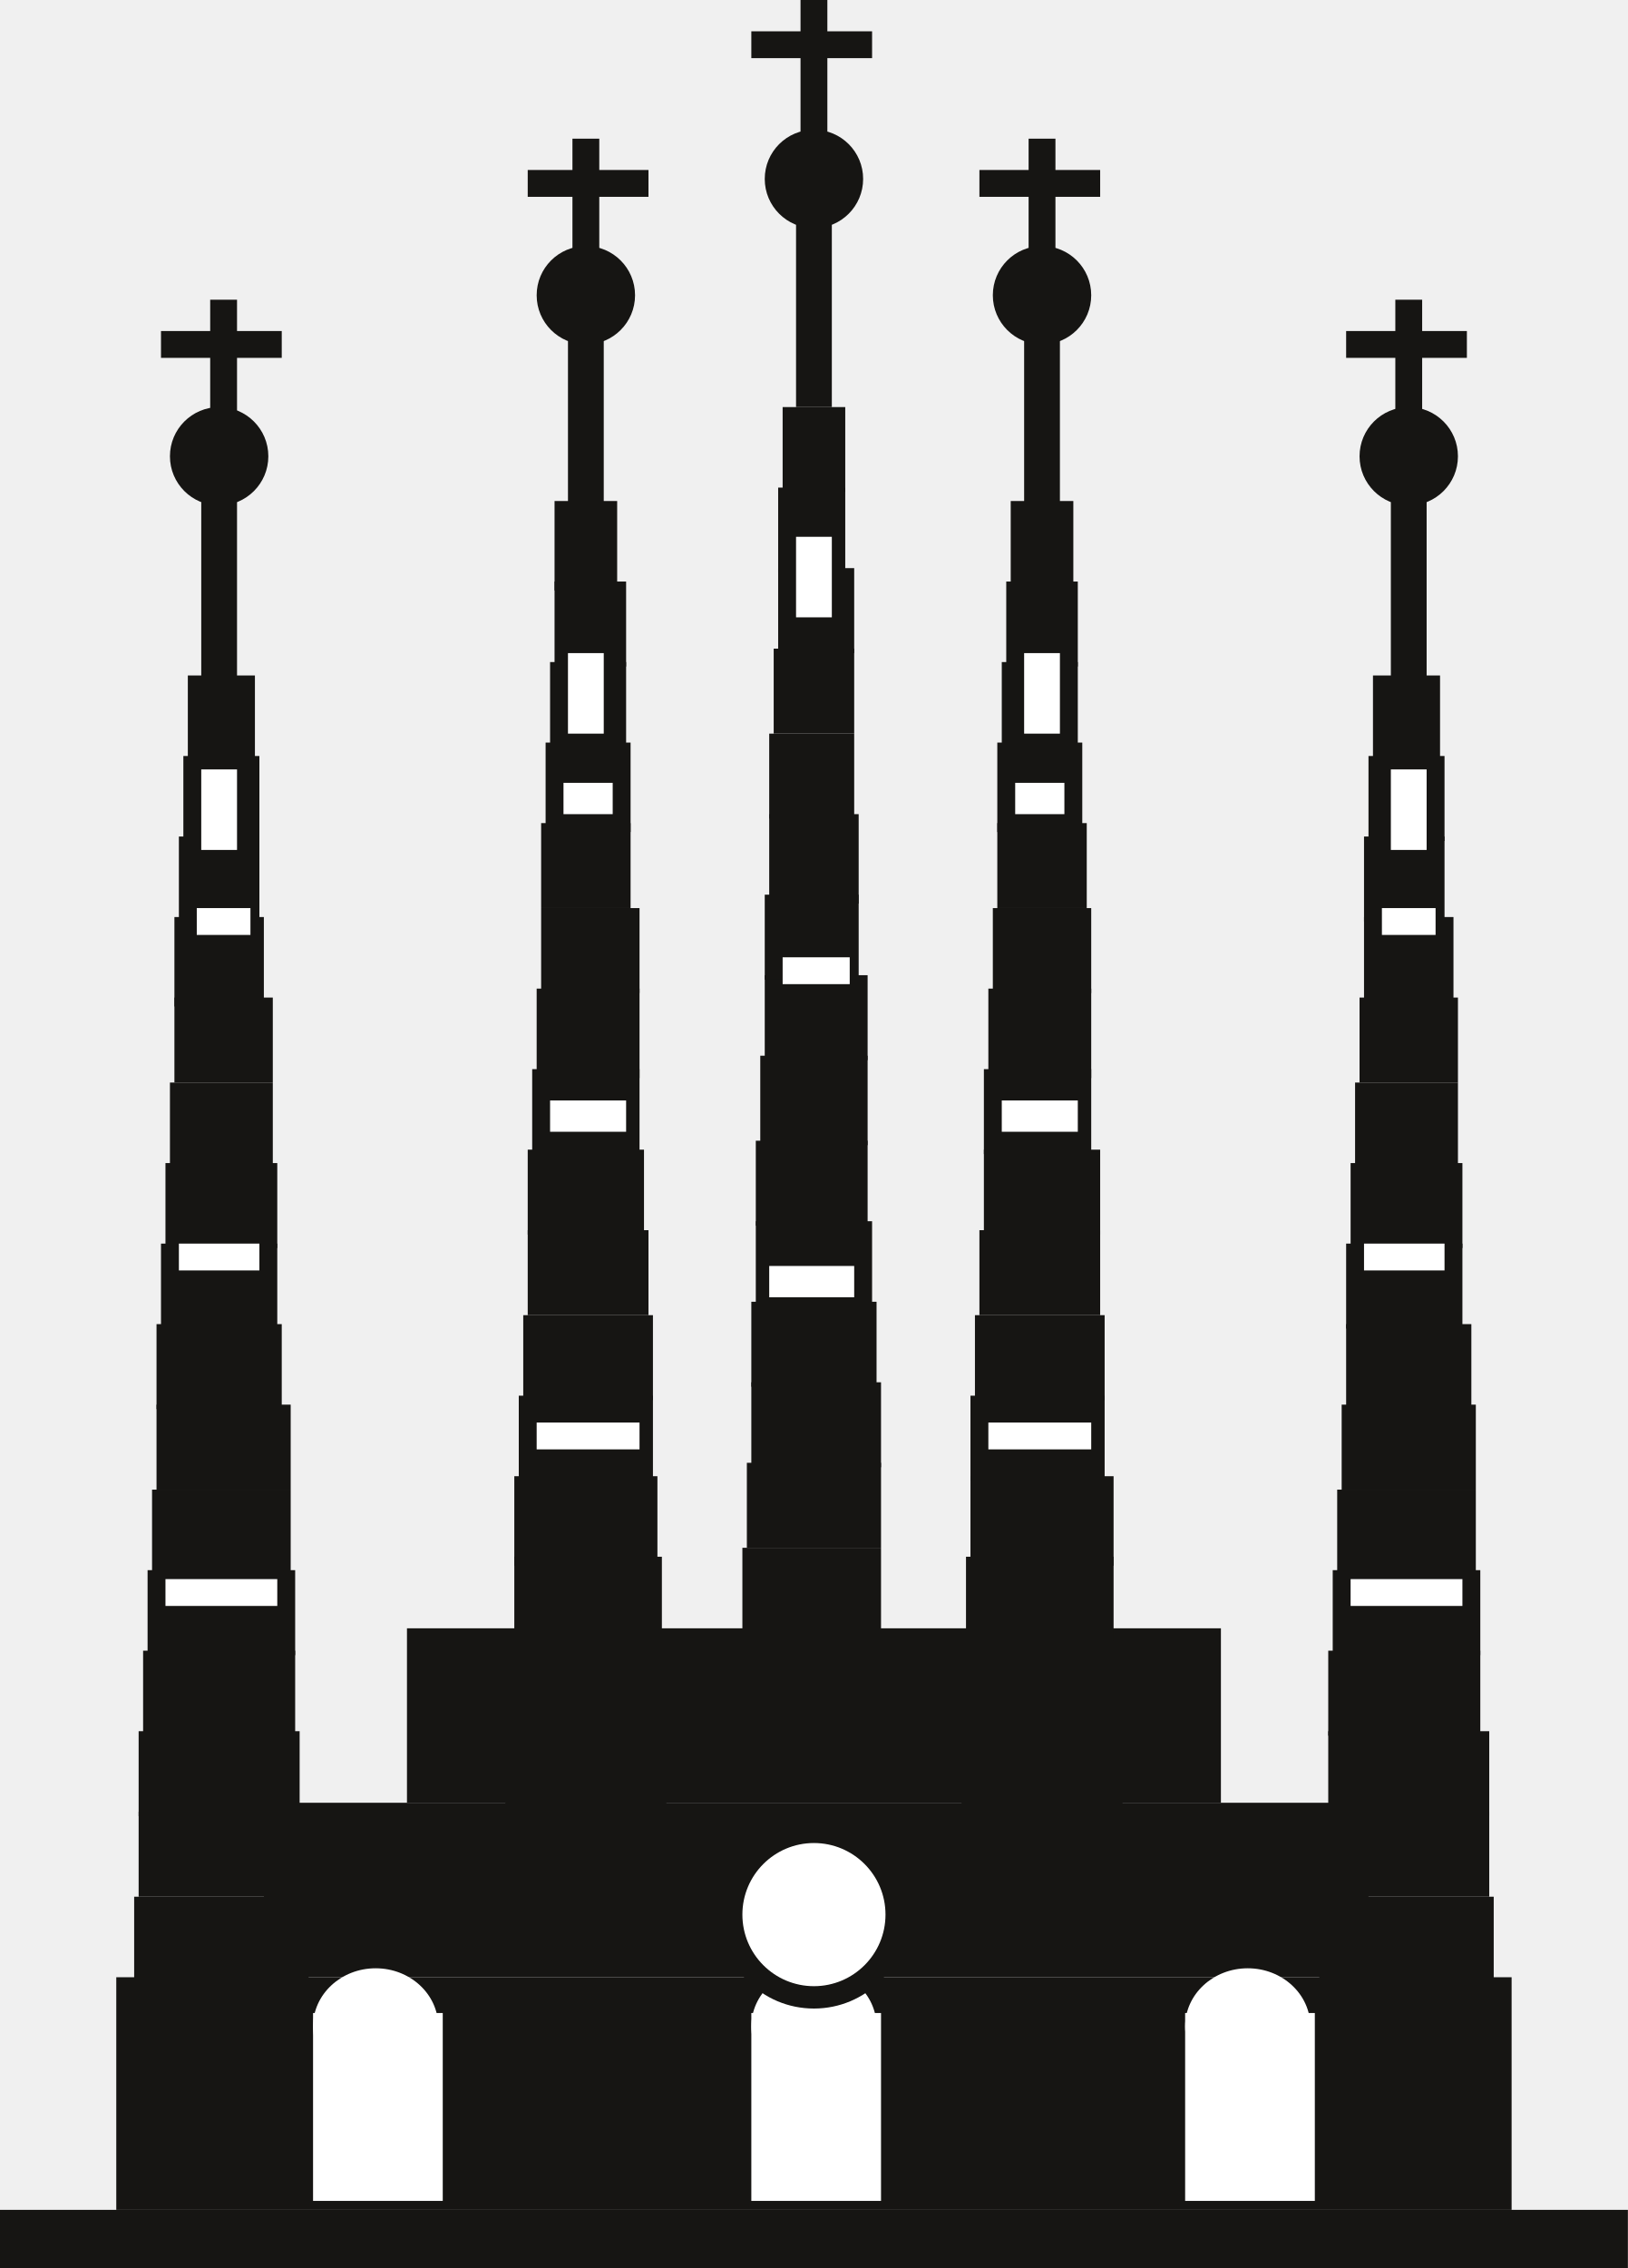
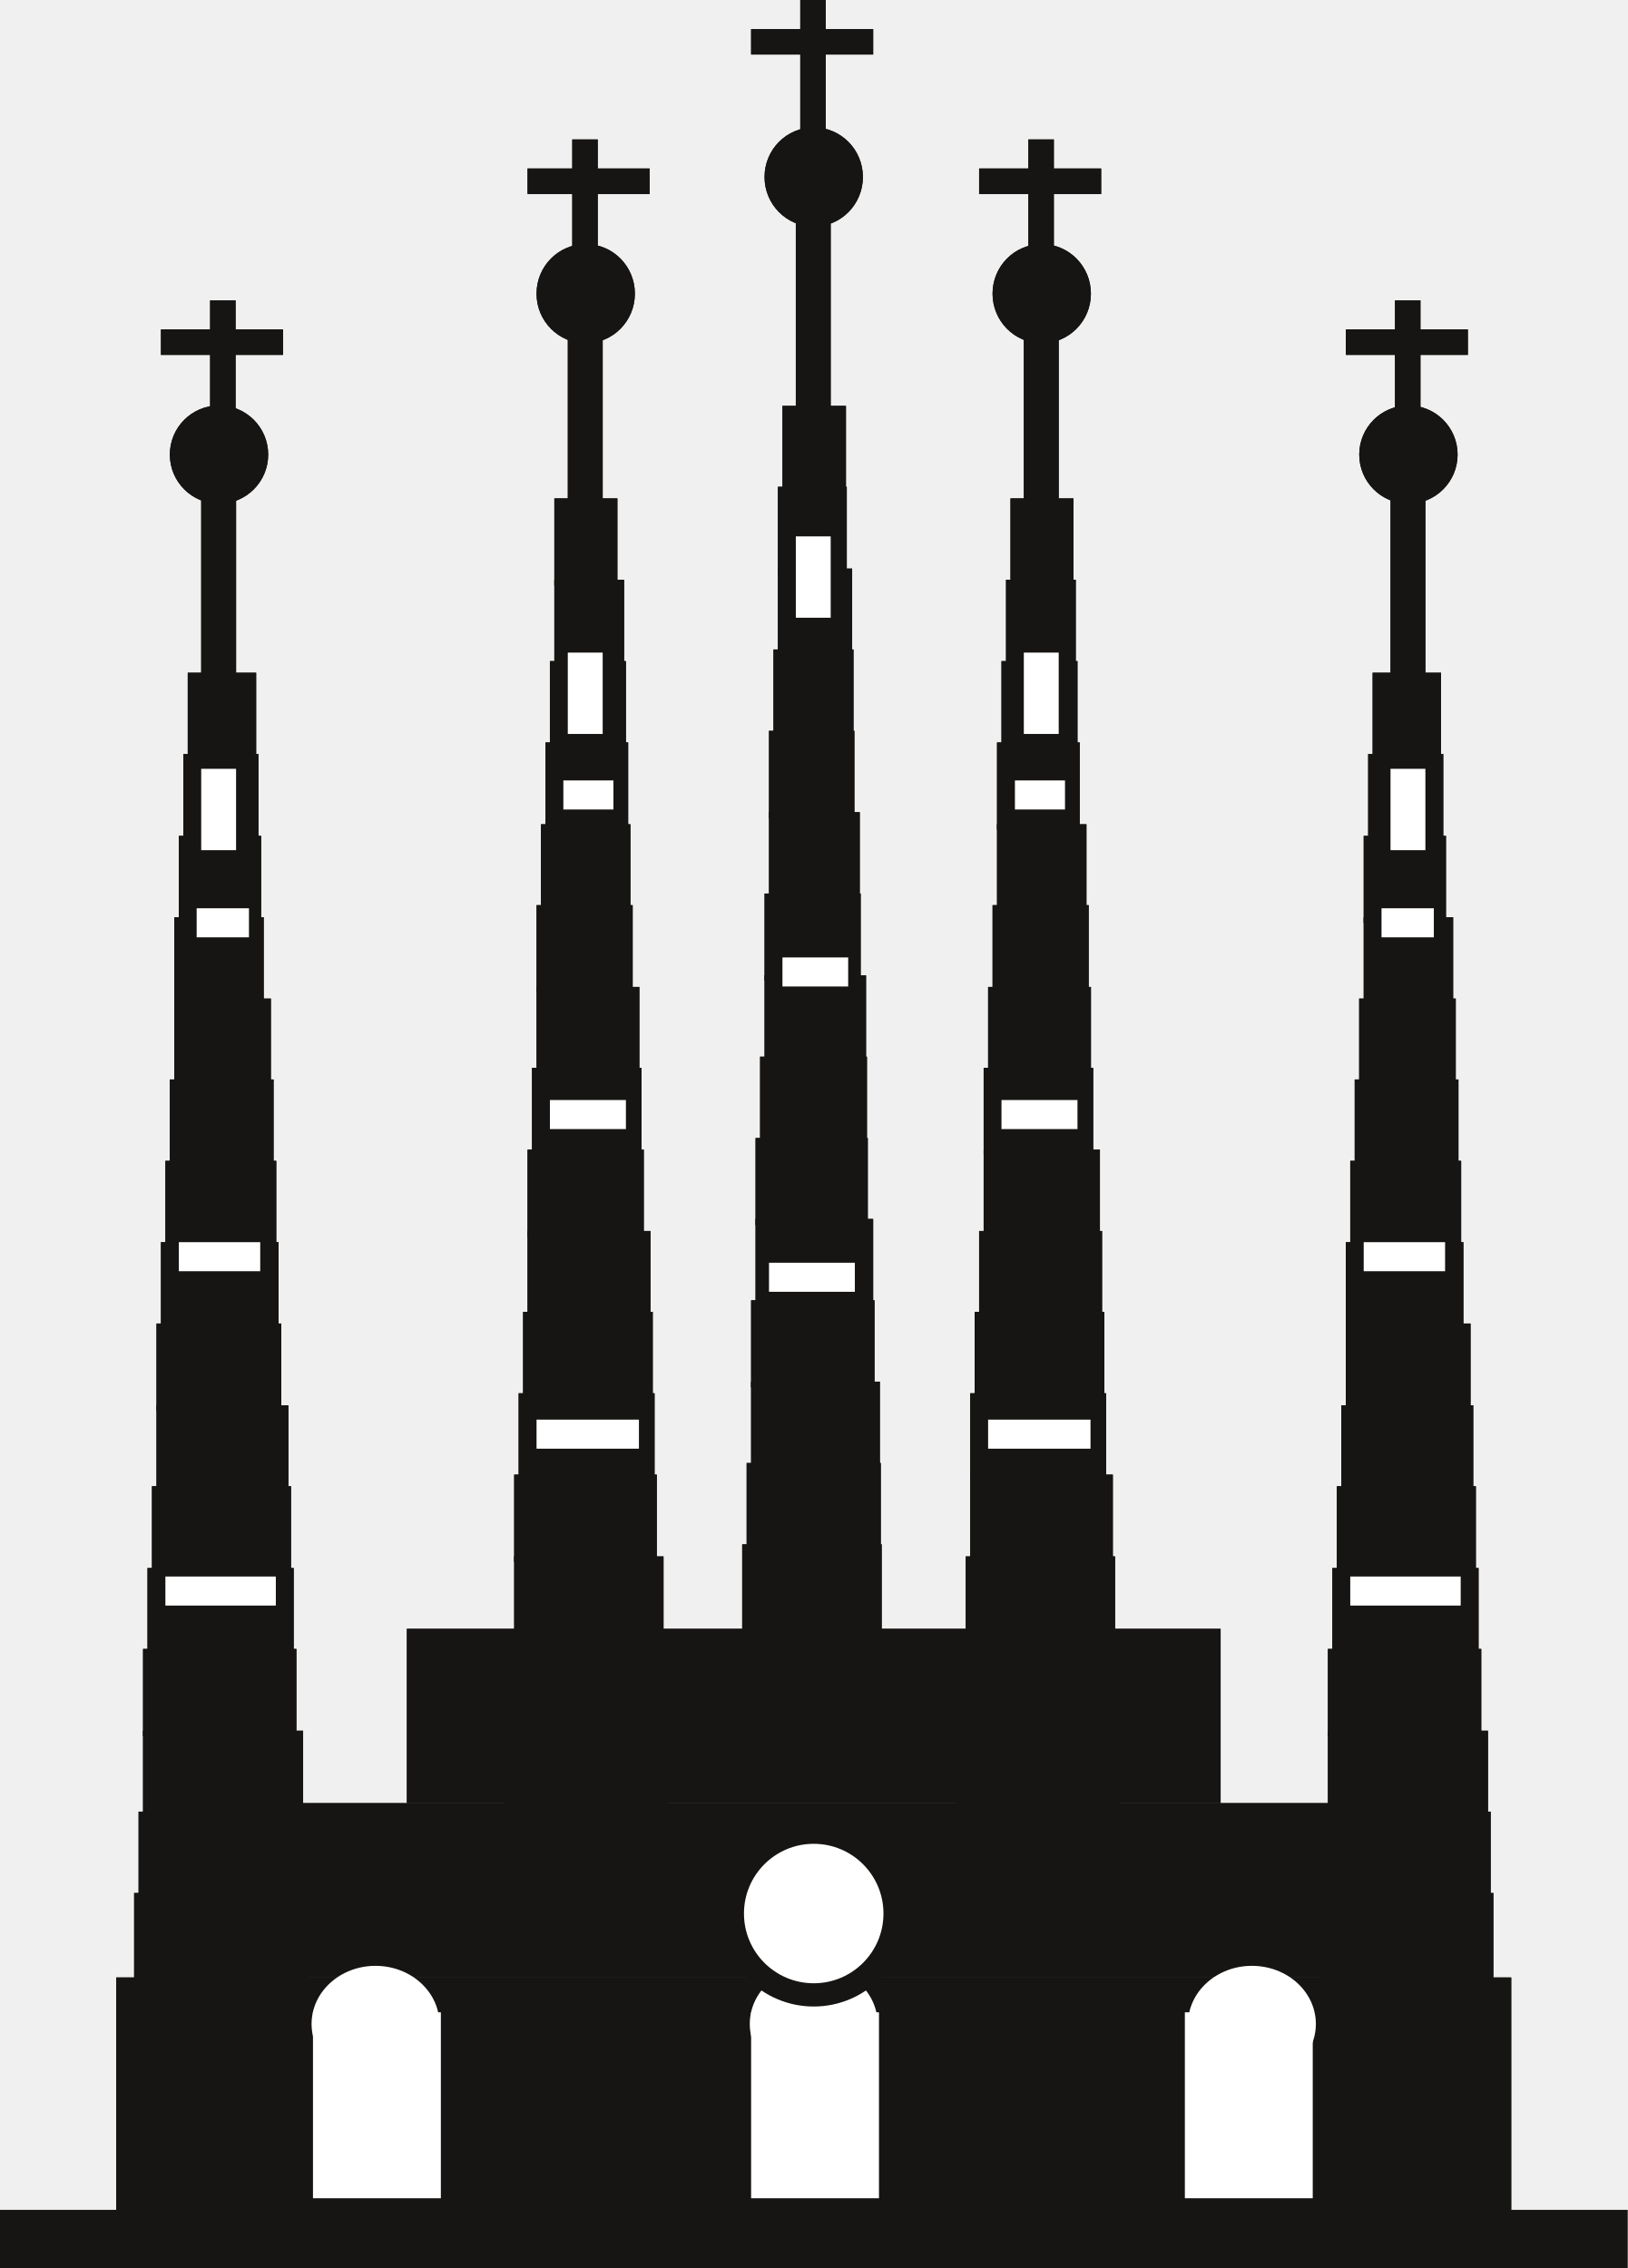
- <svg xmlns="http://www.w3.org/2000/svg" viewBox="0 0 36.4 50.7" width="36.4" height="50.7" role="img">
-   <rect x="0.0" y="49.4" width="36.4" height="1.3" fill="#161513" />
-   <rect x="2.6" y="44.2" width="31.2" height="5.2" fill="#161513" />
-   <rect x="5.9" y="40.3" width="24.7" height="3.9" fill="#161513" />
-   <rect x="9.1" y="36.4" width="18.2" height="3.9" fill="#161513" />
-   <rect x="7.0" y="45.0" width="2.9" height="4.2" fill="#FFFFFF" />
-   <ellipse cx="8.4" cy="45.3" rx="1.4" ry="1.3" fill="#FFFFFF" />
-   <rect x="16.8" y="45.0" width="2.9" height="4.2" fill="#FFFFFF" />
-   <ellipse cx="18.2" cy="45.3" rx="1.4" ry="1.3" fill="#FFFFFF" />
-   <rect x="26.5" y="45.0" width="2.9" height="4.2" fill="#FFFFFF" />
-   <ellipse cx="27.9" cy="45.3" rx="1.4" ry="1.3" fill="#FFFFFF" />
-   <ellipse cx="18.2" cy="42.8" rx="2.1" ry="2.1" fill="#161513" />
-   <ellipse cx="18.2" cy="42.8" rx="1.6" ry="1.6" fill="#FFFFFF" />
-   <rect x="3.0" y="42.4" width="3.9" height="1.9" fill="#161513" />
-   <rect x="3.1" y="40.5" width="3.7" height="1.9" fill="#161513" />
-   <rect x="3.1" y="38.7" width="3.6" height="1.9" fill="#161513" />
-   <rect x="3.2" y="36.9" width="3.4" height="1.9" fill="#161513" />
-   <rect x="3.3" y="35.1" width="3.3" height="1.9" fill="#161513" />
-   <rect x="3.4" y="33.3" width="3.1" height="1.9" fill="#161513" />
-   <rect x="3.5" y="31.4" width="3.0" height="1.9" fill="#161513" />
-   <rect x="3.5" y="29.6" width="2.8" height="1.9" fill="#161513" />
-   <rect x="3.6" y="27.8" width="2.6" height="1.9" fill="#161513" />
-   <rect x="3.7" y="26.0" width="2.5" height="1.9" fill="#161513" />
-   <rect x="3.8" y="24.2" width="2.3" height="1.9" fill="#161513" />
-   <rect x="3.9" y="22.3" width="2.2" height="1.9" fill="#161513" />
-   <rect x="3.9" y="20.5" width="2.0" height="2.0" fill="#161513" />
-   <rect x="4.0" y="18.7" width="1.8" height="1.9" fill="#161513" />
-   <rect x="4.1" y="16.9" width="1.7" height="1.9" fill="#161513" />
-   <rect x="4.2" y="15.1" width="1.5" height="2.0" fill="#161513" />
-   <rect x="3.7" y="35.3" width="2.5" height="0.6" fill="#FFFFFF" />
-   <rect x="4.0" y="27.8" width="1.8" height="0.6" fill="#FFFFFF" />
-   <rect x="4.4" y="20.3" width="1.2" height="0.6" fill="#FFFFFF" />
-   <rect x="4.5" y="17.2" width="0.8" height="1.8" fill="#FFFFFF" />
-   <rect x="4.5" y="10.9" width="0.8" height="4.4" fill="#161513" />
-   <ellipse cx="4.9" cy="10.2" rx="1.1" ry="1.1" fill="#161513" />
-   <rect x="4.7" y="6.7" width="0.6" height="4.2" fill="#161513" />
-   <rect x="3.6" y="7.4" width="2.7" height="0.6" fill="#161513" />
-   <rect x="29.5" y="42.4" width="3.9" height="1.9" fill="#161513" />
-   <rect x="29.6" y="40.5" width="3.7" height="1.9" fill="#161513" />
-   <rect x="29.7" y="38.7" width="3.6" height="1.9" fill="#161513" />
-   <rect x="29.7" y="36.9" width="3.4" height="1.9" fill="#161513" />
-   <rect x="29.8" y="35.1" width="3.3" height="1.9" fill="#161513" />
-   <rect x="29.9" y="33.3" width="3.1" height="1.9" fill="#161513" />
-   <rect x="30.0" y="31.4" width="3.0" height="1.9" fill="#161513" />
-   <rect x="30.1" y="29.6" width="2.8" height="1.9" fill="#161513" />
-   <rect x="30.1" y="27.8" width="2.6" height="1.9" fill="#161513" />
-   <rect x="30.2" y="26.0" width="2.5" height="1.9" fill="#161513" />
-   <rect x="30.3" y="24.2" width="2.3" height="1.9" fill="#161513" />
-   <rect x="30.4" y="22.3" width="2.2" height="1.9" fill="#161513" />
-   <rect x="30.5" y="20.5" width="2.0" height="2.0" fill="#161513" />
-   <rect x="30.5" y="18.7" width="1.8" height="1.9" fill="#161513" />
-   <rect x="30.6" y="16.9" width="1.7" height="1.9" fill="#161513" />
-   <rect x="30.7" y="15.1" width="1.5" height="2.0" fill="#161513" />
-   <rect x="30.2" y="35.3" width="2.5" height="0.6" fill="#FFFFFF" />
-   <rect x="30.5" y="27.8" width="1.8" height="0.6" fill="#FFFFFF" />
-   <rect x="30.9" y="20.3" width="1.2" height="0.6" fill="#FFFFFF" />
-   <rect x="31.1" y="17.2" width="0.8" height="1.8" fill="#FFFFFF" />
-   <rect x="31.1" y="10.9" width="0.8" height="4.4" fill="#161513" />
-   <ellipse cx="31.5" cy="10.2" rx="1.1" ry="1.1" fill="#161513" />
-   <rect x="31.2" y="6.7" width="0.6" height="4.2" fill="#161513" />
-   <rect x="30.1" y="7.4" width="2.7" height="0.6" fill="#161513" />
-   <rect x="11.3" y="38.5" width="3.6" height="2.0" fill="#161513" />
-   <rect x="11.4" y="36.6" width="3.5" height="1.9" fill="#161513" />
-   <rect x="11.5" y="34.8" width="3.3" height="1.9" fill="#161513" />
-   <rect x="11.5" y="33.0" width="3.2" height="2.0" fill="#161513" />
-   <rect x="11.6" y="31.2" width="3.0" height="1.9" fill="#161513" />
-   <rect x="11.7" y="29.4" width="2.9" height="1.9" fill="#161513" />
-   <rect x="11.8" y="27.5" width="2.7" height="1.9" fill="#161513" />
-   <rect x="11.8" y="25.7" width="2.6" height="1.9" fill="#161513" />
-   <rect x="11.9" y="23.9" width="2.4" height="1.9" fill="#161513" />
-   <rect x="12.0" y="22.1" width="2.3" height="2.0" fill="#161513" />
-   <rect x="12.1" y="20.3" width="2.2" height="1.9" fill="#161513" />
-   <rect x="12.1" y="18.4" width="2.0" height="1.9" fill="#161513" />
-   <rect x="12.2" y="16.6" width="1.9" height="2.0" fill="#161513" />
-   <rect x="12.3" y="14.8" width="1.7" height="1.9" fill="#161513" />
-   <rect x="12.4" y="13.0" width="1.6" height="1.9" fill="#161513" />
-   <rect x="12.4" y="11.2" width="1.4" height="2.0" fill="#161513" />
-   <rect x="12.0" y="31.8" width="2.3" height="0.6" fill="#FFFFFF" />
-   <rect x="12.3" y="24.6" width="1.7" height="0.7" fill="#FFFFFF" />
-   <rect x="12.6" y="17.5" width="1.1" height="0.7" fill="#FFFFFF" />
-   <rect x="12.7" y="14.6" width="0.8" height="1.8" fill="#FFFFFF" />
-   <rect x="12.7" y="7.3" width="0.8" height="4.4" fill="#161513" />
-   <ellipse cx="13.1" cy="6.6" rx="1.1" ry="1.1" fill="#161513" />
-   <rect x="12.8" y="3.1" width="0.6" height="4.2" fill="#161513" />
-   <rect x="11.8" y="3.8" width="2.7" height="0.6" fill="#161513" />
-   <rect x="21.5" y="38.5" width="3.6" height="2.0" fill="#161513" />
-   <rect x="21.5" y="36.6" width="3.5" height="1.9" fill="#161513" />
-   <rect x="21.6" y="34.8" width="3.3" height="1.9" fill="#161513" />
-   <rect x="21.7" y="33.0" width="3.2" height="2.0" fill="#161513" />
-   <rect x="21.7" y="31.2" width="3.0" height="1.9" fill="#161513" />
-   <rect x="21.8" y="29.4" width="2.9" height="1.9" fill="#161513" />
-   <rect x="21.9" y="27.5" width="2.7" height="1.9" fill="#161513" />
-   <rect x="22.0" y="25.7" width="2.6" height="1.9" fill="#161513" />
-   <rect x="22.0" y="23.9" width="2.4" height="1.9" fill="#161513" />
-   <rect x="22.1" y="22.1" width="2.3" height="2.0" fill="#161513" />
-   <rect x="22.2" y="20.3" width="2.2" height="1.9" fill="#161513" />
-   <rect x="22.3" y="18.4" width="2.0" height="1.9" fill="#161513" />
-   <rect x="22.3" y="16.6" width="1.9" height="2.0" fill="#161513" />
-   <rect x="22.4" y="14.8" width="1.7" height="1.9" fill="#161513" />
-   <rect x="22.5" y="13.0" width="1.6" height="1.9" fill="#161513" />
-   <rect x="22.6" y="11.2" width="1.4" height="2.0" fill="#161513" />
-   <rect x="22.1" y="31.8" width="2.3" height="0.6" fill="#FFFFFF" />
-   <rect x="22.4" y="24.6" width="1.7" height="0.7" fill="#FFFFFF" />
-   <rect x="22.7" y="17.5" width="1.1" height="0.7" fill="#FFFFFF" />
-   <rect x="22.9" y="14.6" width="0.8" height="1.8" fill="#FFFFFF" />
-   <rect x="22.9" y="7.3" width="0.8" height="4.4" fill="#161513" />
-   <ellipse cx="23.3" cy="6.6" rx="1.1" ry="1.1" fill="#161513" />
-   <rect x="23.0" y="3.1" width="0.6" height="4.2" fill="#161513" />
-   <rect x="21.9" y="3.8" width="2.7" height="0.6" fill="#161513" />
-   <rect x="16.6" y="34.6" width="3.1" height="1.9" fill="#161513" />
-   <rect x="16.7" y="32.7" width="3.0" height="1.9" fill="#161513" />
-   <rect x="16.8" y="30.9" width="2.9" height="1.9" fill="#161513" />
-   <rect x="16.8" y="29.1" width="2.8" height="1.9" fill="#161513" />
-   <rect x="16.9" y="27.3" width="2.6" height="1.9" fill="#161513" />
-   <rect x="16.9" y="25.5" width="2.5" height="1.9" fill="#161513" />
-   <rect x="17.0" y="23.6" width="2.4" height="2.0" fill="#161513" />
-   <rect x="17.1" y="21.8" width="2.3" height="1.9" fill="#161513" />
-   <rect x="17.1" y="20.0" width="2.1" height="1.9" fill="#161513" />
-   <rect x="17.2" y="18.2" width="2.0" height="2.0" fill="#161513" />
-   <rect x="17.2" y="16.4" width="1.9" height="1.9" fill="#161513" />
-   <rect x="17.3" y="14.5" width="1.8" height="1.9" fill="#161513" />
-   <rect x="17.4" y="12.7" width="1.7" height="1.9" fill="#161513" />
-   <rect x="17.4" y="10.9" width="1.5" height="1.9" fill="#161513" />
-   <rect x="17.5" y="9.1" width="1.4" height="1.9" fill="#161513" />
-   <rect x="17.2" y="28.3" width="1.9" height="0.7" fill="#FFFFFF" />
-   <rect x="17.5" y="21.4" width="1.5" height="0.6" fill="#FFFFFF" />
-   <rect x="17.8" y="12.0" width="0.8" height="1.8" fill="#FFFFFF" />
-   <rect x="17.8" y="4.7" width="0.8" height="4.4" fill="#161513" />
-   <ellipse cx="18.2" cy="4.0" rx="1.1" ry="1.1" fill="#161513" />
-   <rect x="17.9" y="0.0" width="0.6" height="4.2" fill="#161513" />
-   <rect x="16.8" y="0.7" width="2.7" height="0.6" fill="#161513" />
+ <svg xmlns="http://www.w3.org/2000/svg" width="36.4" height="50.74" viewBox="0 0 36.4 50.74" fill="none" version="1.1">
+   <g transform="translate(-25826.8 -459.16)">
+     <rect x="25826.8" y="508.6" width="36.4" height="1.3" fill="#161513" />
+     <rect x="25829.4" y="503.4" width="31.2" height="5.2" fill="#161513" />
+     <rect x="25832.7" y="499.5" width="24.7" height="3.9" fill="#161513" />
+     <rect x="25835.9" y="495.6" width="18.2" height="3.9" fill="#161513" />
+     <rect x="25833.8" y="504.18" width="2.86" height="4.16" fill="#ffffff" />
+     <ellipse cx="25835.2" cy="504.44" rx="1.43" ry="1.3" fill="#ffffff" />
+     <rect x="25843.6" y="504.18" width="2.86" height="4.16" fill="#ffffff" />
+     <ellipse cx="25845" cy="504.44" rx="1.43" ry="1.3" fill="#ffffff" />
+     <rect x="25853.3" y="504.18" width="2.86" height="4.16" fill="#ffffff" />
+     <ellipse cx="25854.8" cy="504.44" rx="1.43" ry="1.3" fill="#ffffff" />
+     <ellipse cx="25845" cy="501.97" rx="2.08" ry="2.08" fill="#161513" />
+     <ellipse cx="25845" cy="501.97" rx="1.56" ry="1.56" fill="#ffffff" />
+     <rect x="25829.8" y="501.51" width="3.9" height="1.95" fill="#161513" />
+     <rect x="25829.9" y="499.69" width="3.74" height="1.95" fill="#161513" />
+     <rect x="25830" y="497.88" width="3.58" height="1.95" fill="#161513" />
+     <rect x="25830" y="496.05" width="3.43" height="1.95" fill="#161513" />
+     <rect x="25830.1" y="494.24" width="3.27" height="1.95" fill="#161513" />
+     <rect x="25830.2" y="492.41" width="3.11" height="1.95" fill="#161513" />
+     <rect x="25830.3" y="490.6" width="2.95" height="1.95" fill="#161513" />
+     <rect x="25830.3" y="488.77" width="2.79" height="1.95" fill="#161513" />
+     <rect x="25830.4" y="486.95" width="2.63" height="1.95" fill="#161513" />
+     <rect x="25830.5" y="485.13" width="2.48" height="1.95" fill="#161513" />
+     <rect x="25830.6" y="483.31" width="2.32" height="1.95" fill="#161513" />
+     <rect x="25830.7" y="481.5" width="2.16" height="1.95" fill="#161513" />
+     <rect x="25830.7" y="479.68" width="2" height="1.95" fill="#161513" />
+     <rect x="25830.8" y="477.86" width="1.84" height="1.95" fill="#161513" />
+     <rect x="25830.9" y="476.03" width="1.68" height="1.95" fill="#161513" />
+     <rect x="25831" y="474.21" width="1.53" height="1.95" fill="#161513" />
+     <rect x="25830.5" y="494.43" width="2.47" height="0.65" fill="#ffffff" />
+     <rect x="25830.8" y="486.95" width="1.82" height="0.65" fill="#ffffff" />
+     <rect x="25831.2" y="479.48" width="1.17" height="0.65" fill="#ffffff" />
+     <rect x="25831.3" y="476.36" width="0.78" height="1.82" fill="#ffffff" />
+     <rect x="25831.3" y="470.08" width="0.78" height="4.42" fill="#161513" />
+     <ellipse cx="25831.7" cy="469.33" rx="1.1" ry="1.1" fill="#161513" />
+     <rect x="25831.5" y="465.88" width="0.57" height="4.16" fill="#161513" />
+     <rect x="25830.4" y="466.53" width="2.73" height="0.57" fill="#161513" />
+     <rect x="25856.3" y="501.51" width="3.9" height="1.95" fill="#161513" />
+     <rect x="25856.4" y="499.69" width="3.74" height="1.95" fill="#161513" />
+     <rect x="25856.5" y="497.88" width="3.58" height="1.95" fill="#161513" />
+     <rect x="25856.5" y="496.05" width="3.43" height="1.95" fill="#161513" />
+     <rect x="25856.6" y="494.24" width="3.27" height="1.95" fill="#161513" />
+     <rect x="25856.7" y="492.41" width="3.11" height="1.95" fill="#161513" />
+     <rect x="25856.8" y="490.6" width="2.95" height="1.95" fill="#161513" />
+     <rect x="25856.9" y="488.77" width="2.79" height="1.95" fill="#161513" />
+     <rect x="25856.9" y="486.95" width="2.63" height="1.95" fill="#161513" />
+     <rect x="25857" y="485.13" width="2.48" height="1.95" fill="#161513" />
+     <rect x="25857.1" y="483.31" width="2.32" height="1.95" fill="#161513" />
+     <rect x="25857.2" y="481.5" width="2.16" height="1.95" fill="#161513" />
+     <rect x="25857.3" y="479.68" width="2" height="1.95" fill="#161513" />
+     <rect x="25857.3" y="477.86" width="1.84" height="1.95" fill="#161513" />
+     <rect x="25857.4" y="476.03" width="1.68" height="1.95" fill="#161513" />
+     <rect x="25857.5" y="474.21" width="1.53" height="1.95" fill="#161513" />
+     <rect x="25857" y="494.43" width="2.47" height="0.65" fill="#ffffff" />
+     <rect x="25857.3" y="486.95" width="1.82" height="0.65" fill="#ffffff" />
+     <rect x="25857.7" y="479.48" width="1.17" height="0.65" fill="#ffffff" />
+     <rect x="25857.9" y="476.36" width="0.78" height="1.82" fill="#ffffff" />
+     <rect x="25857.9" y="470.08" width="0.78" height="4.42" fill="#161513" />
+     <ellipse cx="25858.3" cy="469.33" rx="1.1" ry="1.1" fill="#161513" />
+     <rect x="25858" y="465.88" width="0.57" height="4.16" fill="#161513" />
+     <rect x="25856.9" y="466.53" width="2.73" height="0.57" fill="#161513" />
+     <rect x="25838.1" y="497.62" width="3.64" height="1.95" fill="#161513" />
+     <rect x="25838.2" y="495.79" width="3.49" height="1.95" fill="#161513" />
+     <rect x="25838.3" y="493.98" width="3.34" height="1.95" fill="#161513" />
+     <rect x="25838.3" y="492.15" width="3.19" height="1.95" fill="#161513" />
+     <rect x="25838.4" y="490.33" width="3.04" height="1.95" fill="#161513" />
+     <rect x="25838.5" y="488.51" width="2.9" height="1.95" fill="#161513" />
+     <rect x="25838.6" y="486.7" width="2.75" height="1.95" fill="#161513" />
+     <rect x="25838.6" y="484.88" width="2.6" height="1.95" fill="#161513" />
+     <rect x="25838.7" y="483.05" width="2.45" height="1.95" fill="#161513" />
+     <rect x="25838.8" y="481.24" width="2.3" height="1.95" fill="#161513" />
+     <rect x="25838.8" y="479.41" width="2.15" height="1.95" fill="#161513" />
+     <rect x="25838.9" y="477.6" width="2" height="1.95" fill="#161513" />
+     <rect x="25839" y="475.77" width="1.85" height="1.95" fill="#161513" />
+     <rect x="25839.1" y="473.95" width="1.7" height="1.95" fill="#161513" />
+     <rect x="25839.2" y="472.13" width="1.56" height="1.95" fill="#161513" />
+     <rect x="25839.2" y="470.31" width="1.41" height="1.95" fill="#161513" />
+     <rect x="25838.8" y="490.92" width="2.29" height="0.65" fill="#ffffff" />
+     <rect x="25839.1" y="483.77" width="1.7" height="0.65" fill="#ffffff" />
+     <rect x="25839.4" y="476.62" width="1.12" height="0.65" fill="#ffffff" />
+     <rect x="25839.5" y="473.76" width="0.78" height="1.82" fill="#ffffff" />
+     <rect x="25839.5" y="466.48" width="0.78" height="4.42" fill="#161513" />
+     <ellipse cx="25839.9" cy="465.73" rx="1.1" ry="1.11" fill="#161513" />
+     <rect x="25839.6" y="462.28" width="0.57" height="4.16" fill="#161513" />
+     <rect x="25838.6" y="462.93" width="2.73" height="0.57" fill="#161513" />
+     <rect x="25848.2" y="497.62" width="3.64" height="1.95" fill="#161513" />
+     <rect x="25848.3" y="495.79" width="3.49" height="1.95" fill="#161513" />
+     <rect x="25848.4" y="493.98" width="3.34" height="1.95" fill="#161513" />
+     <rect x="25848.5" y="492.15" width="3.19" height="1.95" fill="#161513" />
+     <rect x="25848.5" y="490.33" width="3.04" height="1.95" fill="#161513" />
+     <rect x="25848.6" y="488.51" width="2.9" height="1.95" fill="#161513" />
+     <rect x="25848.7" y="486.7" width="2.75" height="1.95" fill="#161513" />
+     <rect x="25848.8" y="484.88" width="2.6" height="1.95" fill="#161513" />
+     <rect x="25848.8" y="483.05" width="2.45" height="1.95" fill="#161513" />
+     <rect x="25848.9" y="481.24" width="2.3" height="1.95" fill="#161513" />
+     <rect x="25849" y="479.41" width="2.15" height="1.95" fill="#161513" />
+     <rect x="25849.1" y="477.6" width="2" height="1.95" fill="#161513" />
+     <rect x="25849.1" y="475.77" width="1.85" height="1.95" fill="#161513" />
+     <rect x="25849.2" y="473.95" width="1.7" height="1.95" fill="#161513" />
+     <rect x="25849.3" y="472.13" width="1.56" height="1.95" fill="#161513" />
+     <rect x="25849.4" y="470.31" width="1.41" height="1.95" fill="#161513" />
+     <rect x="25848.9" y="490.92" width="2.29" height="0.65" fill="#ffffff" />
+     <rect x="25849.2" y="483.77" width="1.7" height="0.65" fill="#ffffff" />
+     <rect x="25849.5" y="476.62" width="1.12" height="0.65" fill="#ffffff" />
+     <rect x="25849.7" y="473.76" width="0.78" height="1.82" fill="#ffffff" />
+     <rect x="25849.7" y="466.48" width="0.78" height="4.42" fill="#161513" />
+     <ellipse cx="25850.1" cy="465.73" rx="1.1" ry="1.11" fill="#161513" />
+     <rect x="25849.8" y="462.28" width="0.57" height="4.16" fill="#161513" />
+     <rect x="25848.7" y="462.93" width="2.73" height="0.57" fill="#161513" />
+     <rect x="25843.4" y="493.71" width="3.12" height="1.95" fill="#161513" />
+     <rect x="25843.5" y="491.89" width="3" height="1.95" fill="#161513" />
+     <rect x="25843.6" y="490.07" width="2.88" height="1.95" fill="#161513" />
+     <rect x="25843.6" y="488.25" width="2.76" height="1.95" fill="#161513" />
+     <rect x="25843.7" y="486.43" width="2.63" height="1.95" fill="#161513" />
+     <rect x="25843.7" y="484.62" width="2.51" height="1.95" fill="#161513" />
+     <rect x="25843.8" y="482.8" width="2.39" height="1.95" fill="#161513" />
+     <rect x="25843.9" y="480.98" width="2.27" height="1.95" fill="#161513" />
+     <rect x="25843.9" y="479.15" width="2.15" height="1.95" fill="#161513" />
+     <rect x="25844" y="477.33" width="2.03" height="1.95" fill="#161513" />
+     <rect x="25844" y="475.51" width="1.91" height="1.95" fill="#161513" />
+     <rect x="25844.1" y="473.69" width="1.79" height="1.95" fill="#161513" />
+     <rect x="25844.2" y="471.88" width="1.66" height="1.95" fill="#161513" />
+     <rect x="25844.2" y="470.05" width="1.54" height="1.95" fill="#161513" />
+     <rect x="25844.3" y="468.24" width="1.42" height="1.95" fill="#161513" />
+     <rect x="25844" y="487.41" width="1.92" height="0.65" fill="#ffffff" />
+     <rect x="25844.3" y="480.58" width="1.47" height="0.65" fill="#ffffff" />
+     <rect x="25844.6" y="471.16" width="0.78" height="1.82" fill="#ffffff" />
+     <rect x="25844.6" y="463.88" width="0.78" height="4.42" fill="#161513" />
+     <ellipse cx="25845" cy="463.12" rx="1.1" ry="1.11" fill="#161513" />
+     <rect x="25844.7" y="459.16" width="0.57" height="4.16" fill="#161513" />
+     <rect x="25843.6" y="459.81" width="2.73" height="0.57" fill="#161513" />
+     <rect x="25826.8" y="508.6" width="36.4" height="1.3" fill="#161513" />
+     <rect x="25829.4" y="503.4" width="31.2" height="5.2" fill="#161513" />
+     <rect x="25832.7" y="499.5" width="24.7" height="3.9" fill="#161513" />
+     <rect x="25835.9" y="495.6" width="18.2" height="3.9" fill="#161513" />
+     <rect x="25833.8" y="504.18" width="2.86" height="4.16" fill="#ffffff" />
+     <ellipse cx="25835.2" cy="504.44" rx="1.43" ry="1.3" fill="#ffffff" />
+     <rect x="25843.6" y="504.18" width="2.86" height="4.16" fill="#ffffff" />
+     <ellipse cx="25845" cy="504.44" rx="1.43" ry="1.3" fill="#ffffff" />
+     <rect x="25853.3" y="504.18" width="2.86" height="4.16" fill="#ffffff" />
+     <ellipse cx="25854.8" cy="504.44" rx="1.43" ry="1.3" fill="#ffffff" />
+     <ellipse cx="25845" cy="501.97" rx="2.08" ry="2.08" fill="#161513" />
+     <ellipse cx="25845" cy="501.97" rx="1.56" ry="1.56" fill="#ffffff" />
+     <rect x="25829.8" y="501.51" width="3.9" height="1.95" fill="#161513" />
+     <rect x="25829.9" y="499.69" width="3.74" height="1.95" fill="#161513" />
+     <rect x="25830" y="497.88" width="3.58" height="1.95" fill="#161513" />
+     <rect x="25830" y="496.05" width="3.43" height="1.95" fill="#161513" />
+     <rect x="25830.1" y="494.24" width="3.27" height="1.95" fill="#161513" />
+     <rect x="25830.2" y="492.41" width="3.11" height="1.95" fill="#161513" />
+     <rect x="25830.3" y="490.6" width="2.95" height="1.95" fill="#161513" />
+     <rect x="25830.3" y="488.77" width="2.79" height="1.95" fill="#161513" />
+     <rect x="25830.4" y="486.95" width="2.63" height="1.95" fill="#161513" />
+     <rect x="25830.5" y="485.13" width="2.48" height="1.95" fill="#161513" />
+     <rect x="25830.6" y="483.31" width="2.32" height="1.95" fill="#161513" />
+     <rect x="25830.7" y="481.5" width="2.16" height="1.95" fill="#161513" />
+     <rect x="25830.7" y="479.68" width="2" height="1.95" fill="#161513" />
+     <rect x="25830.8" y="477.86" width="1.84" height="1.95" fill="#161513" />
+     <rect x="25830.9" y="476.03" width="1.68" height="1.95" fill="#161513" />
+     <rect x="25831" y="474.21" width="1.53" height="1.95" fill="#161513" />
+     <rect x="25830.5" y="494.43" width="2.47" height="0.65" fill="#ffffff" />
+     <rect x="25830.8" y="486.95" width="1.82" height="0.65" fill="#ffffff" />
+     <rect x="25831.2" y="479.48" width="1.17" height="0.65" fill="#ffffff" />
+     <rect x="25831.3" y="476.36" width="0.78" height="1.82" fill="#ffffff" />
+     <rect x="25831.3" y="470.08" width="0.78" height="4.42" fill="#161513" />
+     <ellipse cx="25831.7" cy="469.33" rx="1.1" ry="1.1" fill="#161513" />
+     <rect x="25831.5" y="465.88" width="0.57" height="4.16" fill="#161513" />
+     <rect x="25830.4" y="466.53" width="2.73" height="0.57" fill="#161513" />
+     <rect x="25856.3" y="501.51" width="3.9" height="1.95" fill="#161513" />
+     <rect x="25856.4" y="499.69" width="3.74" height="1.95" fill="#161513" />
+     <rect x="25856.5" y="497.88" width="3.58" height="1.95" fill="#161513" />
+     <rect x="25856.5" y="496.05" width="3.43" height="1.95" fill="#161513" />
+     <rect x="25856.6" y="494.24" width="3.27" height="1.95" fill="#161513" />
+     <rect x="25856.7" y="492.41" width="3.11" height="1.95" fill="#161513" />
+     <rect x="25856.8" y="490.6" width="2.95" height="1.95" fill="#161513" />
+     <rect x="25856.9" y="488.77" width="2.79" height="1.95" fill="#161513" />
+     <rect x="25856.9" y="486.95" width="2.63" height="1.95" fill="#161513" />
+     <rect x="25857" y="485.13" width="2.48" height="1.95" fill="#161513" />
+     <rect x="25857.1" y="483.31" width="2.32" height="1.95" fill="#161513" />
+     <rect x="25857.2" y="481.5" width="2.16" height="1.95" fill="#161513" />
+     <rect x="25857.3" y="479.68" width="2" height="1.95" fill="#161513" />
+     <rect x="25857.3" y="477.86" width="1.84" height="1.95" fill="#161513" />
+     <rect x="25857.4" y="476.03" width="1.68" height="1.95" fill="#161513" />
+     <rect x="25857.5" y="474.21" width="1.53" height="1.95" fill="#161513" />
+     <rect x="25857" y="494.43" width="2.47" height="0.65" fill="#ffffff" />
+     <rect x="25857.3" y="486.95" width="1.82" height="0.65" fill="#ffffff" />
+     <rect x="25857.7" y="479.48" width="1.17" height="0.65" fill="#ffffff" />
+     <rect x="25857.9" y="476.36" width="0.78" height="1.82" fill="#ffffff" />
+     <rect x="25857.9" y="470.08" width="0.78" height="4.42" fill="#161513" />
+     <ellipse cx="25858.3" cy="469.33" rx="1.1" ry="1.1" fill="#161513" />
+     <rect x="25858" y="465.88" width="0.57" height="4.16" fill="#161513" />
+     <rect x="25856.9" y="466.53" width="2.73" height="0.57" fill="#161513" />
+     <rect x="25838.1" y="497.62" width="3.64" height="1.95" fill="#161513" />
+     <rect x="25838.2" y="495.79" width="3.49" height="1.95" fill="#161513" />
+     <rect x="25838.3" y="493.98" width="3.34" height="1.95" fill="#161513" />
+     <rect x="25838.3" y="492.15" width="3.19" height="1.95" fill="#161513" />
+     <rect x="25838.4" y="490.33" width="3.04" height="1.95" fill="#161513" />
+     <rect x="25838.5" y="488.51" width="2.9" height="1.95" fill="#161513" />
+     <rect x="25838.6" y="486.7" width="2.75" height="1.95" fill="#161513" />
+     <rect x="25838.6" y="484.88" width="2.6" height="1.95" fill="#161513" />
+     <rect x="25838.7" y="483.05" width="2.45" height="1.95" fill="#161513" />
+     <rect x="25838.8" y="481.24" width="2.3" height="1.95" fill="#161513" />
+     <rect x="25838.8" y="479.41" width="2.15" height="1.95" fill="#161513" />
+     <rect x="25838.9" y="477.6" width="2" height="1.95" fill="#161513" />
+     <rect x="25839" y="475.77" width="1.85" height="1.95" fill="#161513" />
+     <rect x="25839.1" y="473.95" width="1.7" height="1.95" fill="#161513" />
+     <rect x="25839.2" y="472.13" width="1.56" height="1.95" fill="#161513" />
+     <rect x="25839.2" y="470.31" width="1.41" height="1.95" fill="#161513" />
+     <rect x="25838.8" y="490.92" width="2.29" height="0.65" fill="#ffffff" />
+     <rect x="25839.1" y="483.77" width="1.7" height="0.65" fill="#ffffff" />
+     <rect x="25839.4" y="476.62" width="1.12" height="0.65" fill="#ffffff" />
+     <rect x="25839.5" y="473.76" width="0.78" height="1.82" fill="#ffffff" />
+     <rect x="25839.5" y="466.48" width="0.78" height="4.42" fill="#161513" />
+     <ellipse cx="25839.9" cy="465.73" rx="1.1" ry="1.11" fill="#161513" />
+     <rect x="25839.6" y="462.28" width="0.57" height="4.16" fill="#161513" />
+     <rect x="25838.6" y="462.93" width="2.73" height="0.57" fill="#161513" />
+     <rect x="25848.2" y="497.62" width="3.64" height="1.95" fill="#161513" />
+     <rect x="25848.3" y="495.79" width="3.49" height="1.95" fill="#161513" />
+     <rect x="25848.4" y="493.98" width="3.34" height="1.95" fill="#161513" />
+     <rect x="25848.5" y="492.15" width="3.19" height="1.95" fill="#161513" />
+     <rect x="25848.5" y="490.33" width="3.04" height="1.95" fill="#161513" />
+     <rect x="25848.6" y="488.51" width="2.9" height="1.95" fill="#161513" />
+     <rect x="25848.7" y="486.7" width="2.75" height="1.95" fill="#161513" />
+     <rect x="25848.8" y="484.88" width="2.6" height="1.95" fill="#161513" />
+     <rect x="25848.8" y="483.05" width="2.45" height="1.95" fill="#161513" />
+     <rect x="25848.9" y="481.24" width="2.3" height="1.95" fill="#161513" />
+     <rect x="25849" y="479.41" width="2.15" height="1.95" fill="#161513" />
+     <rect x="25849.1" y="477.6" width="2" height="1.95" fill="#161513" />
+     <rect x="25849.1" y="475.77" width="1.85" height="1.95" fill="#161513" />
+     <rect x="25849.2" y="473.95" width="1.7" height="1.95" fill="#161513" />
+     <rect x="25849.3" y="472.13" width="1.56" height="1.95" fill="#161513" />
+     <rect x="25849.4" y="470.31" width="1.41" height="1.95" fill="#161513" />
+     <rect x="25848.9" y="490.92" width="2.29" height="0.65" fill="#ffffff" />
+     <rect x="25849.2" y="483.77" width="1.7" height="0.65" fill="#ffffff" />
+     <rect x="25849.5" y="476.62" width="1.12" height="0.65" fill="#ffffff" />
+     <rect x="25849.7" y="473.76" width="0.78" height="1.82" fill="#ffffff" />
+     <rect x="25849.7" y="466.48" width="0.78" height="4.42" fill="#161513" />
+     <ellipse cx="25850.1" cy="465.73" rx="1.1" ry="1.11" fill="#161513" />
+     <rect x="25849.8" y="462.28" width="0.57" height="4.16" fill="#161513" />
+     <rect x="25848.7" y="462.93" width="2.73" height="0.57" fill="#161513" />
+     <rect x="25843.4" y="493.71" width="3.12" height="1.95" fill="#161513" />
+     <rect x="25843.5" y="491.89" width="3" height="1.95" fill="#161513" />
+     <rect x="25843.6" y="490.07" width="2.88" height="1.95" fill="#161513" />
+     <rect x="25843.6" y="488.25" width="2.76" height="1.95" fill="#161513" />
+     <rect x="25843.7" y="486.43" width="2.63" height="1.95" fill="#161513" />
+     <rect x="25843.7" y="484.62" width="2.51" height="1.95" fill="#161513" />
+     <rect x="25843.8" y="482.8" width="2.39" height="1.95" fill="#161513" />
+     <rect x="25843.9" y="480.98" width="2.27" height="1.95" fill="#161513" />
+     <rect x="25843.9" y="479.15" width="2.15" height="1.95" fill="#161513" />
+     <rect x="25844" y="477.33" width="2.03" height="1.95" fill="#161513" />
+     <rect x="25844" y="475.51" width="1.91" height="1.95" fill="#161513" />
+     <rect x="25844.1" y="473.69" width="1.79" height="1.95" fill="#161513" />
+     <rect x="25844.2" y="471.88" width="1.66" height="1.95" fill="#161513" />
+     <rect x="25844.2" y="470.05" width="1.54" height="1.95" fill="#161513" />
+     <rect x="25844.3" y="468.24" width="1.42" height="1.95" fill="#161513" />
+     <rect x="25844" y="487.41" width="1.92" height="0.65" fill="#ffffff" />
+     <rect x="25844.3" y="480.58" width="1.47" height="0.65" fill="#ffffff" />
+     <rect x="25844.6" y="471.16" width="0.78" height="1.82" fill="#ffffff" />
+     <rect x="25844.6" y="463.88" width="0.78" height="4.42" fill="#161513" />
+     <ellipse cx="25845" cy="463.12" rx="1.1" ry="1.11" fill="#161513" />
+     <rect x="25844.7" y="459.16" width="0.57" height="4.16" fill="#161513" />
+     <rect x="25843.6" y="459.81" width="2.73" height="0.57" fill="#161513" />
+   </g>
</svg>
